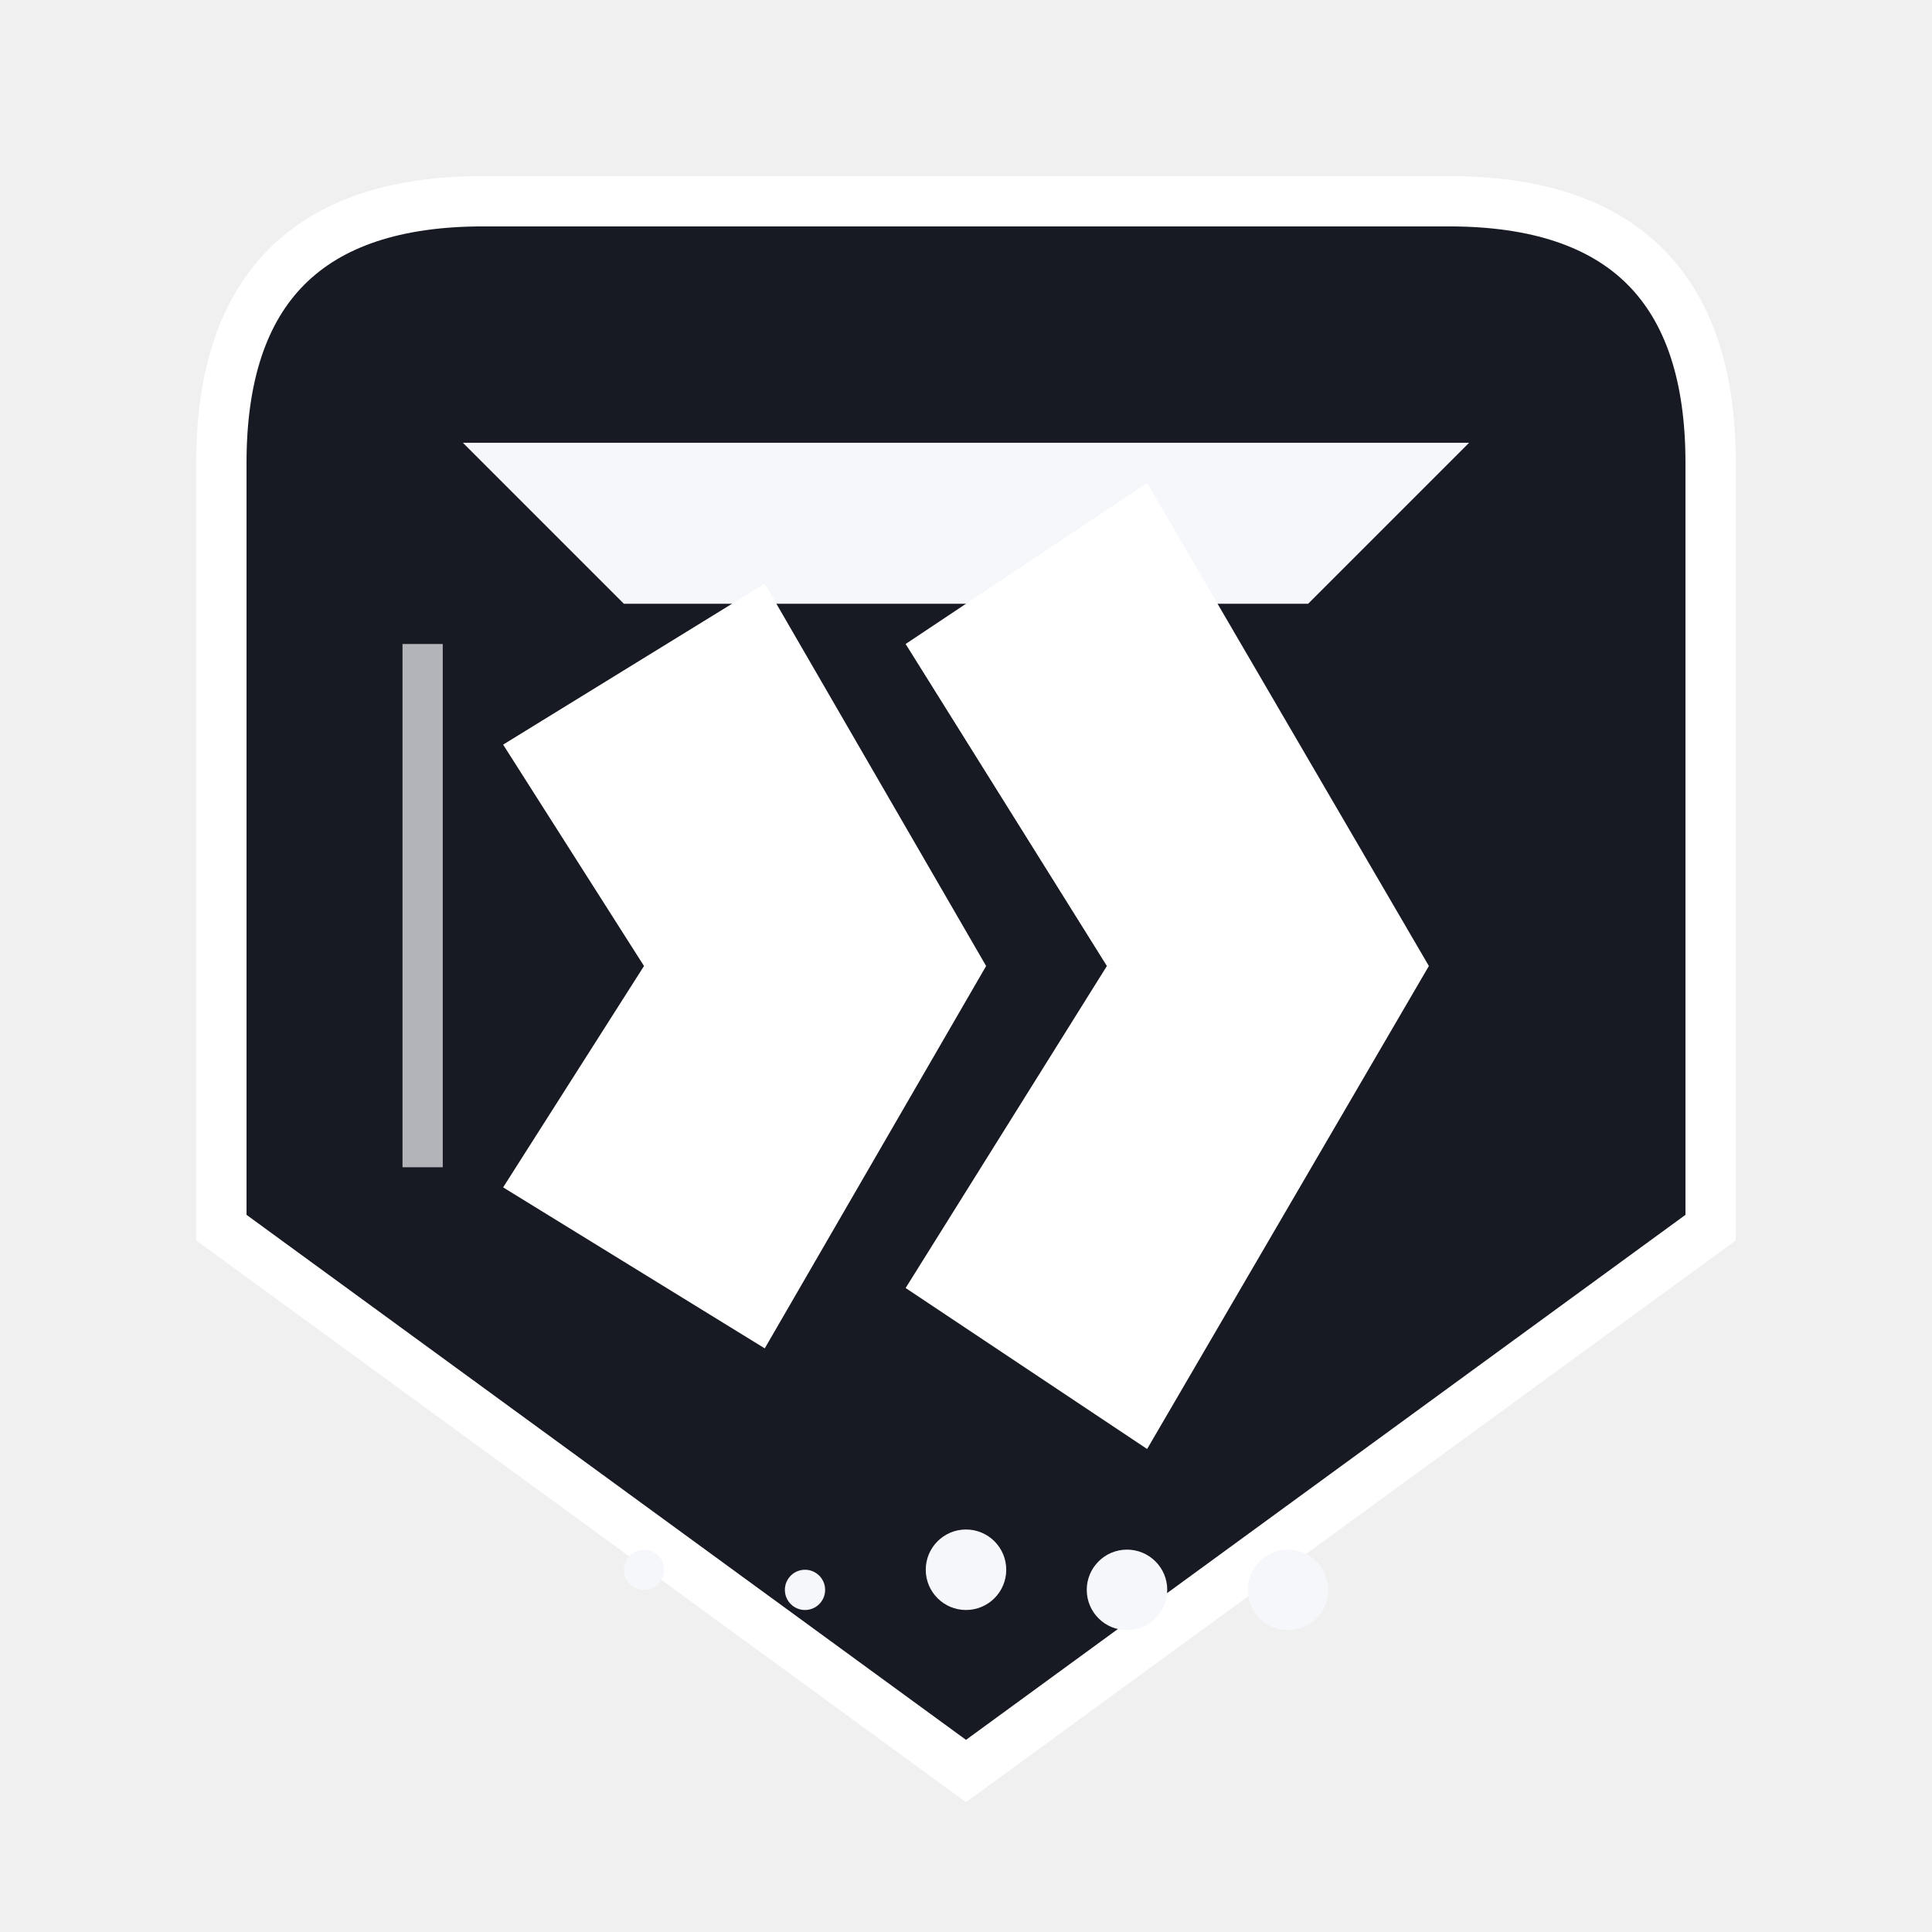
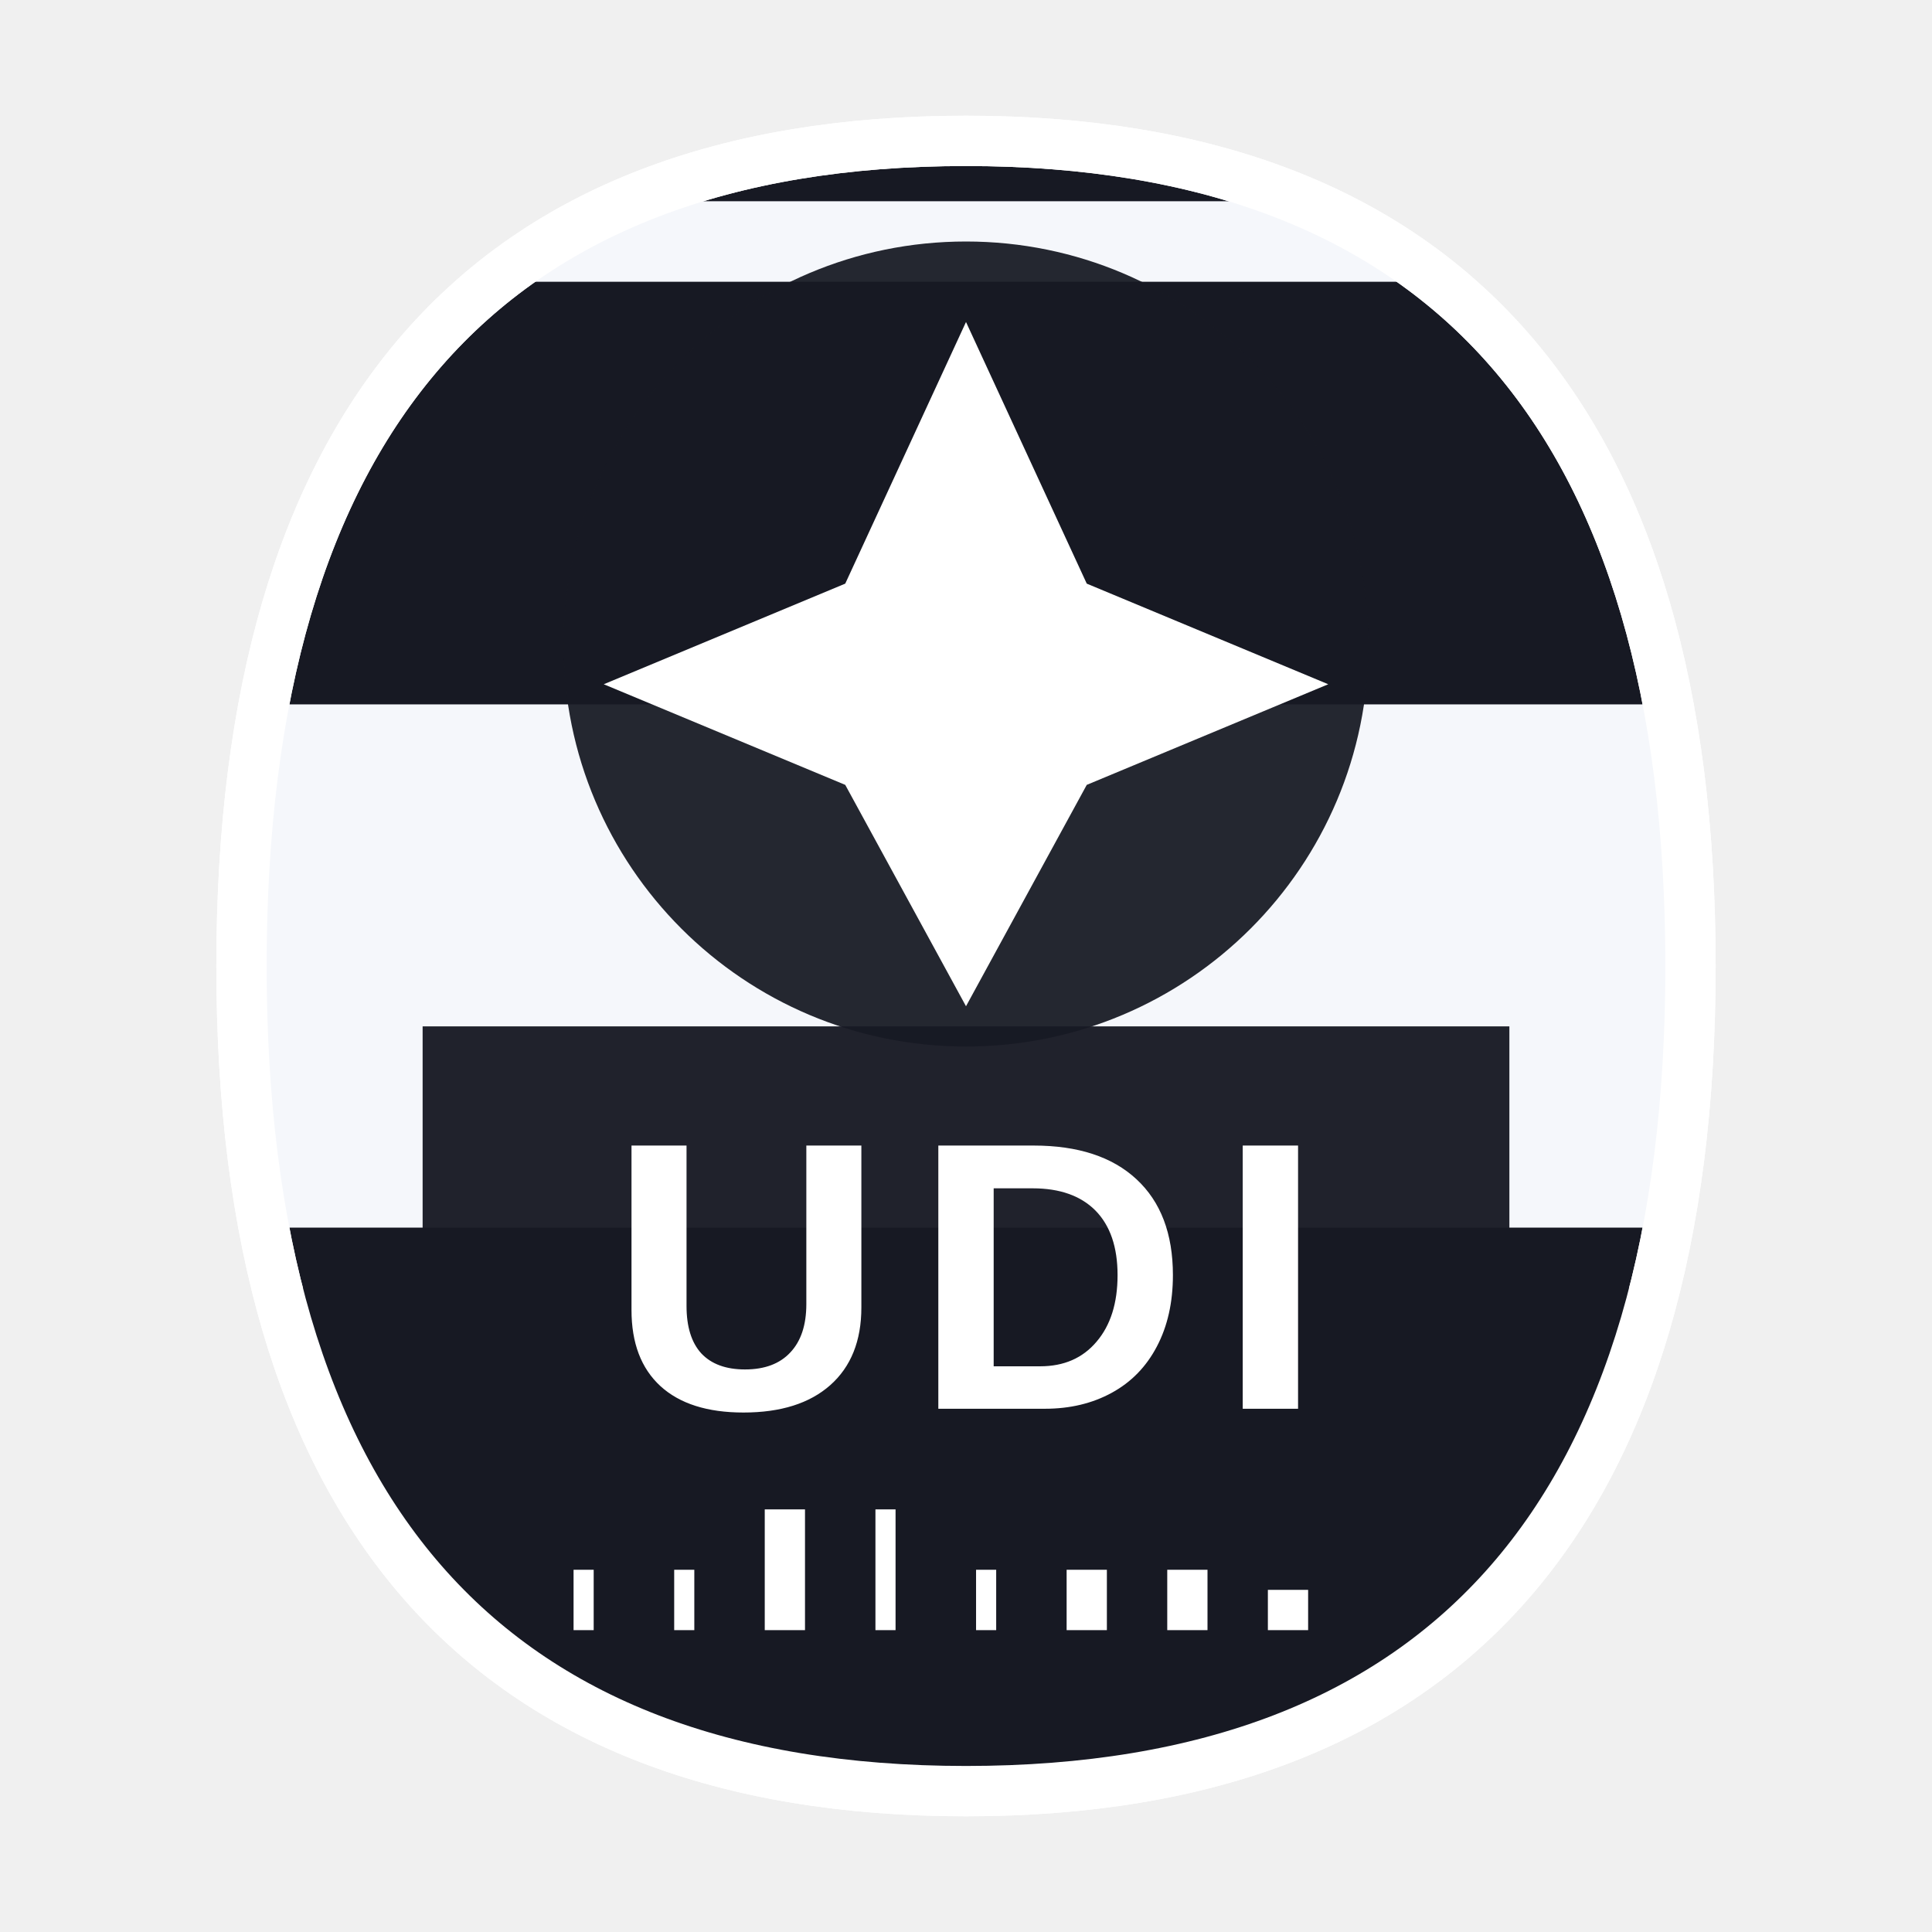
<svg xmlns="http://www.w3.org/2000/svg" viewBox="0 0 96 96" width="96" height="96" role="img">
-   <path d="M24 10H72Q85 10 85 23V61L48 88 11 61V23Q11 10 24 10Z" fill="#171923" stroke="#ffffff" stroke-width="2.5" />
-   <path d="M23 22h50l-8 8H31Z" fill="#f5f7fb" />
-   <g fill="#ffffff" transform="rotate(90 48 48)">
-     <path d="m24 39 24-14 24 14-8 12-16-10-16 10Zm5 19 19-11 19 11-8 13-11-7-11 7Z" />
+   <defs>
+     <clipPath id="crest">
+       <path d="M48 7C72 7 84 21 84 48S72 89 48 89 12 75 12 48 24 7 48 7Z" />
+     </clipPath>
+   </defs>
+   <path d="M48 7C72 7 84 21 84 48S72 89 48 89 12 75 12 48 24 7 48 7Z" fill="#171923" stroke="#ffffff" stroke-width="2.5" />
+   <g clip-path="url(#crest)">
+     <path d="M8 35h80v26H8Z" fill="#f5f7fb" />
+     <path d="M8 64h80v24H8Z" fill="#171923" />
+     <path d="M22 12H74" stroke="#f5f7fb" stroke-width="4" />
+     <circle cx="48" cy="32" r="20" fill="#171923" opacity=".94" />
+     <g style="color:#ffffff" fill="#ffffff" stroke-linejoin="round">
+       <path d="m48 16 6 13 12 5-12 5-6 11-6-11-12-5 12-5Z" />
+     </g>
+     <path d="M21 51H75V76H21Z" fill="#171923" opacity=".96" />
+     <text x="48" y="70" fill="#ffffff" text-anchor="middle" font-family="Arial,Helvetica,sans-serif" font-size="19" font-weight="900" letter-spacing="1.4">UDI</text>
+     <g>
+       <path d="M29 81v-3" stroke="#ffffff" stroke-width="1" />
+       <path d="M34 81v-3" stroke="#ffffff" stroke-width="1" />
+       <path d="M39 81v-6" stroke="#ffffff" stroke-width="2" />
+       <path d="M44 81v-6" stroke="#ffffff" stroke-width="1" />
+       <path d="M49 81v-3" stroke="#ffffff" stroke-width="1" />
+       <path d="M54 81v-3" stroke="#ffffff" stroke-width="2" />
+       <path d="M59 81v-3" stroke="#ffffff" stroke-width="2" />
+       <path d="M64 81v-2" stroke="#ffffff" stroke-width="2" />
+     </g>
  </g>
-   <g fill="#f5f7fb">
-     <circle cx="32" cy="78" r="1" />
-     <circle cx="40" cy="79" r="1" />
-     <circle cx="48" cy="78" r="2" />
-     <circle cx="56" cy="79" r="2" />
-     <circle cx="64" cy="79" r="2" />
-   </g>
-   <path d="M21 32v26" stroke="#f5f7fb" stroke-width="2" opacity=".7" />
+   <path d="M48 7C72 7 84 21 84 48S72 89 48 89 12 75 12 48 24 7 48 7Z" fill="none" stroke="#ffffff" stroke-width="2.5" />
</svg>
